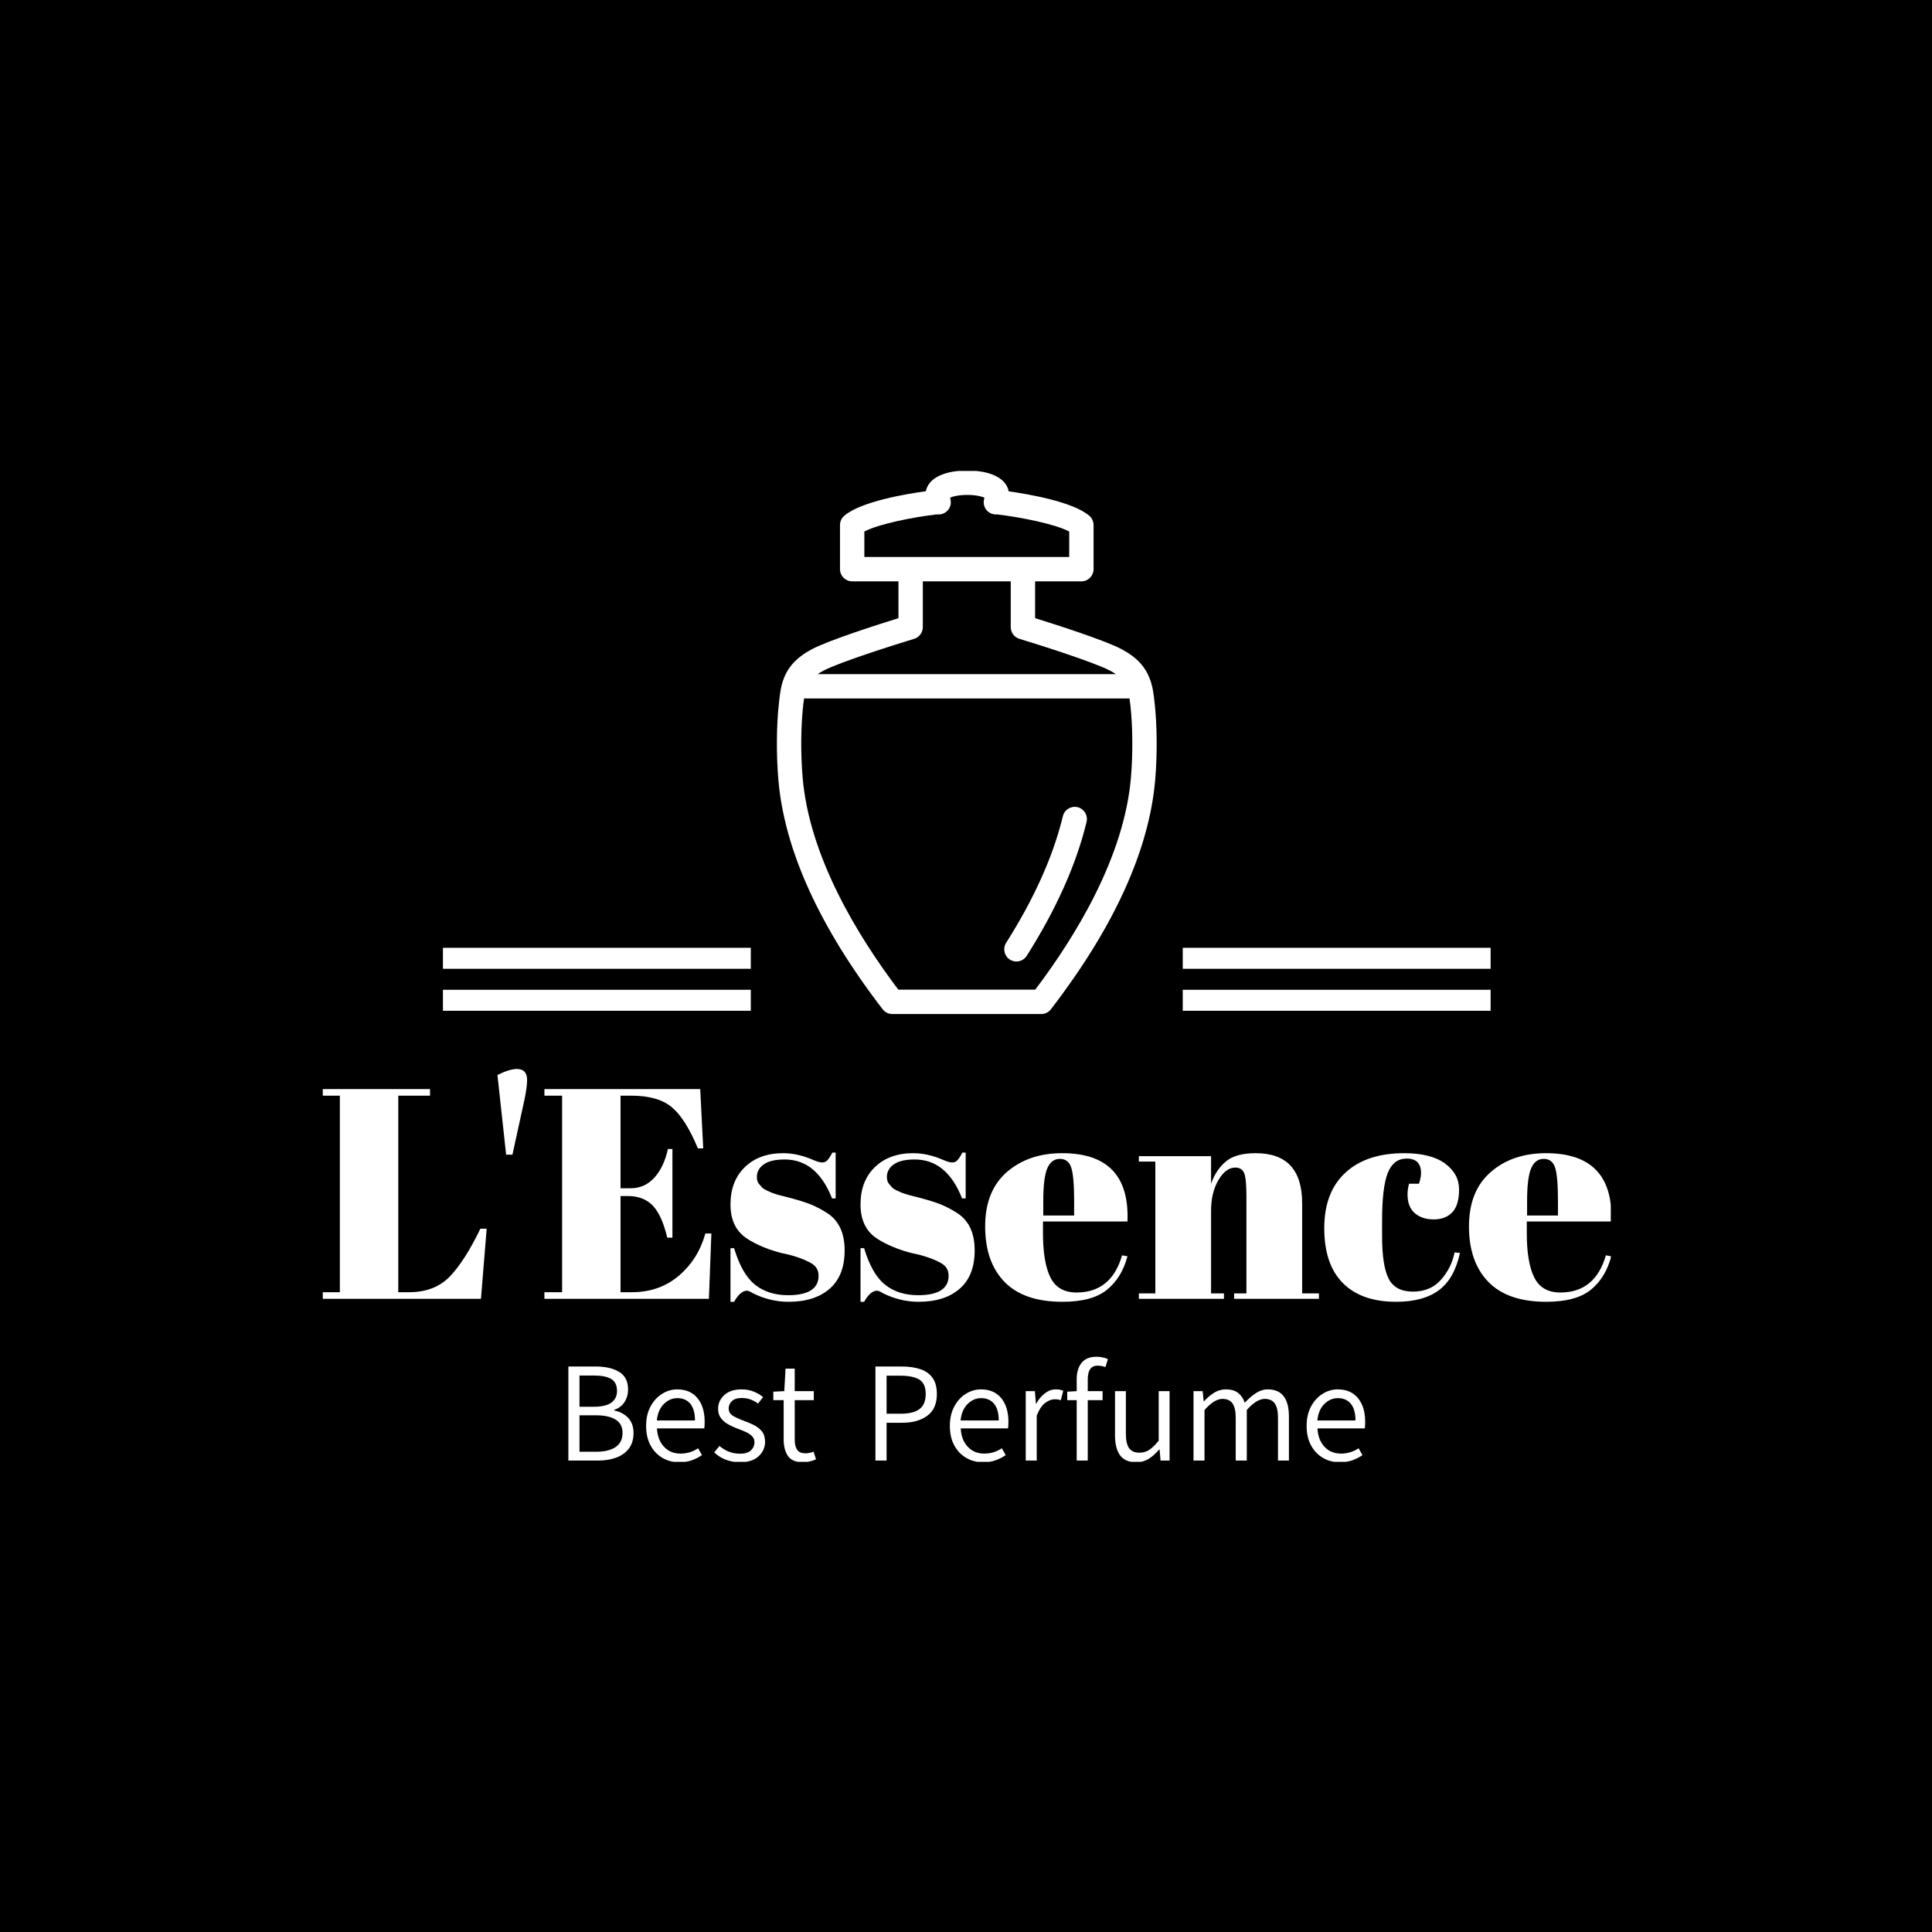
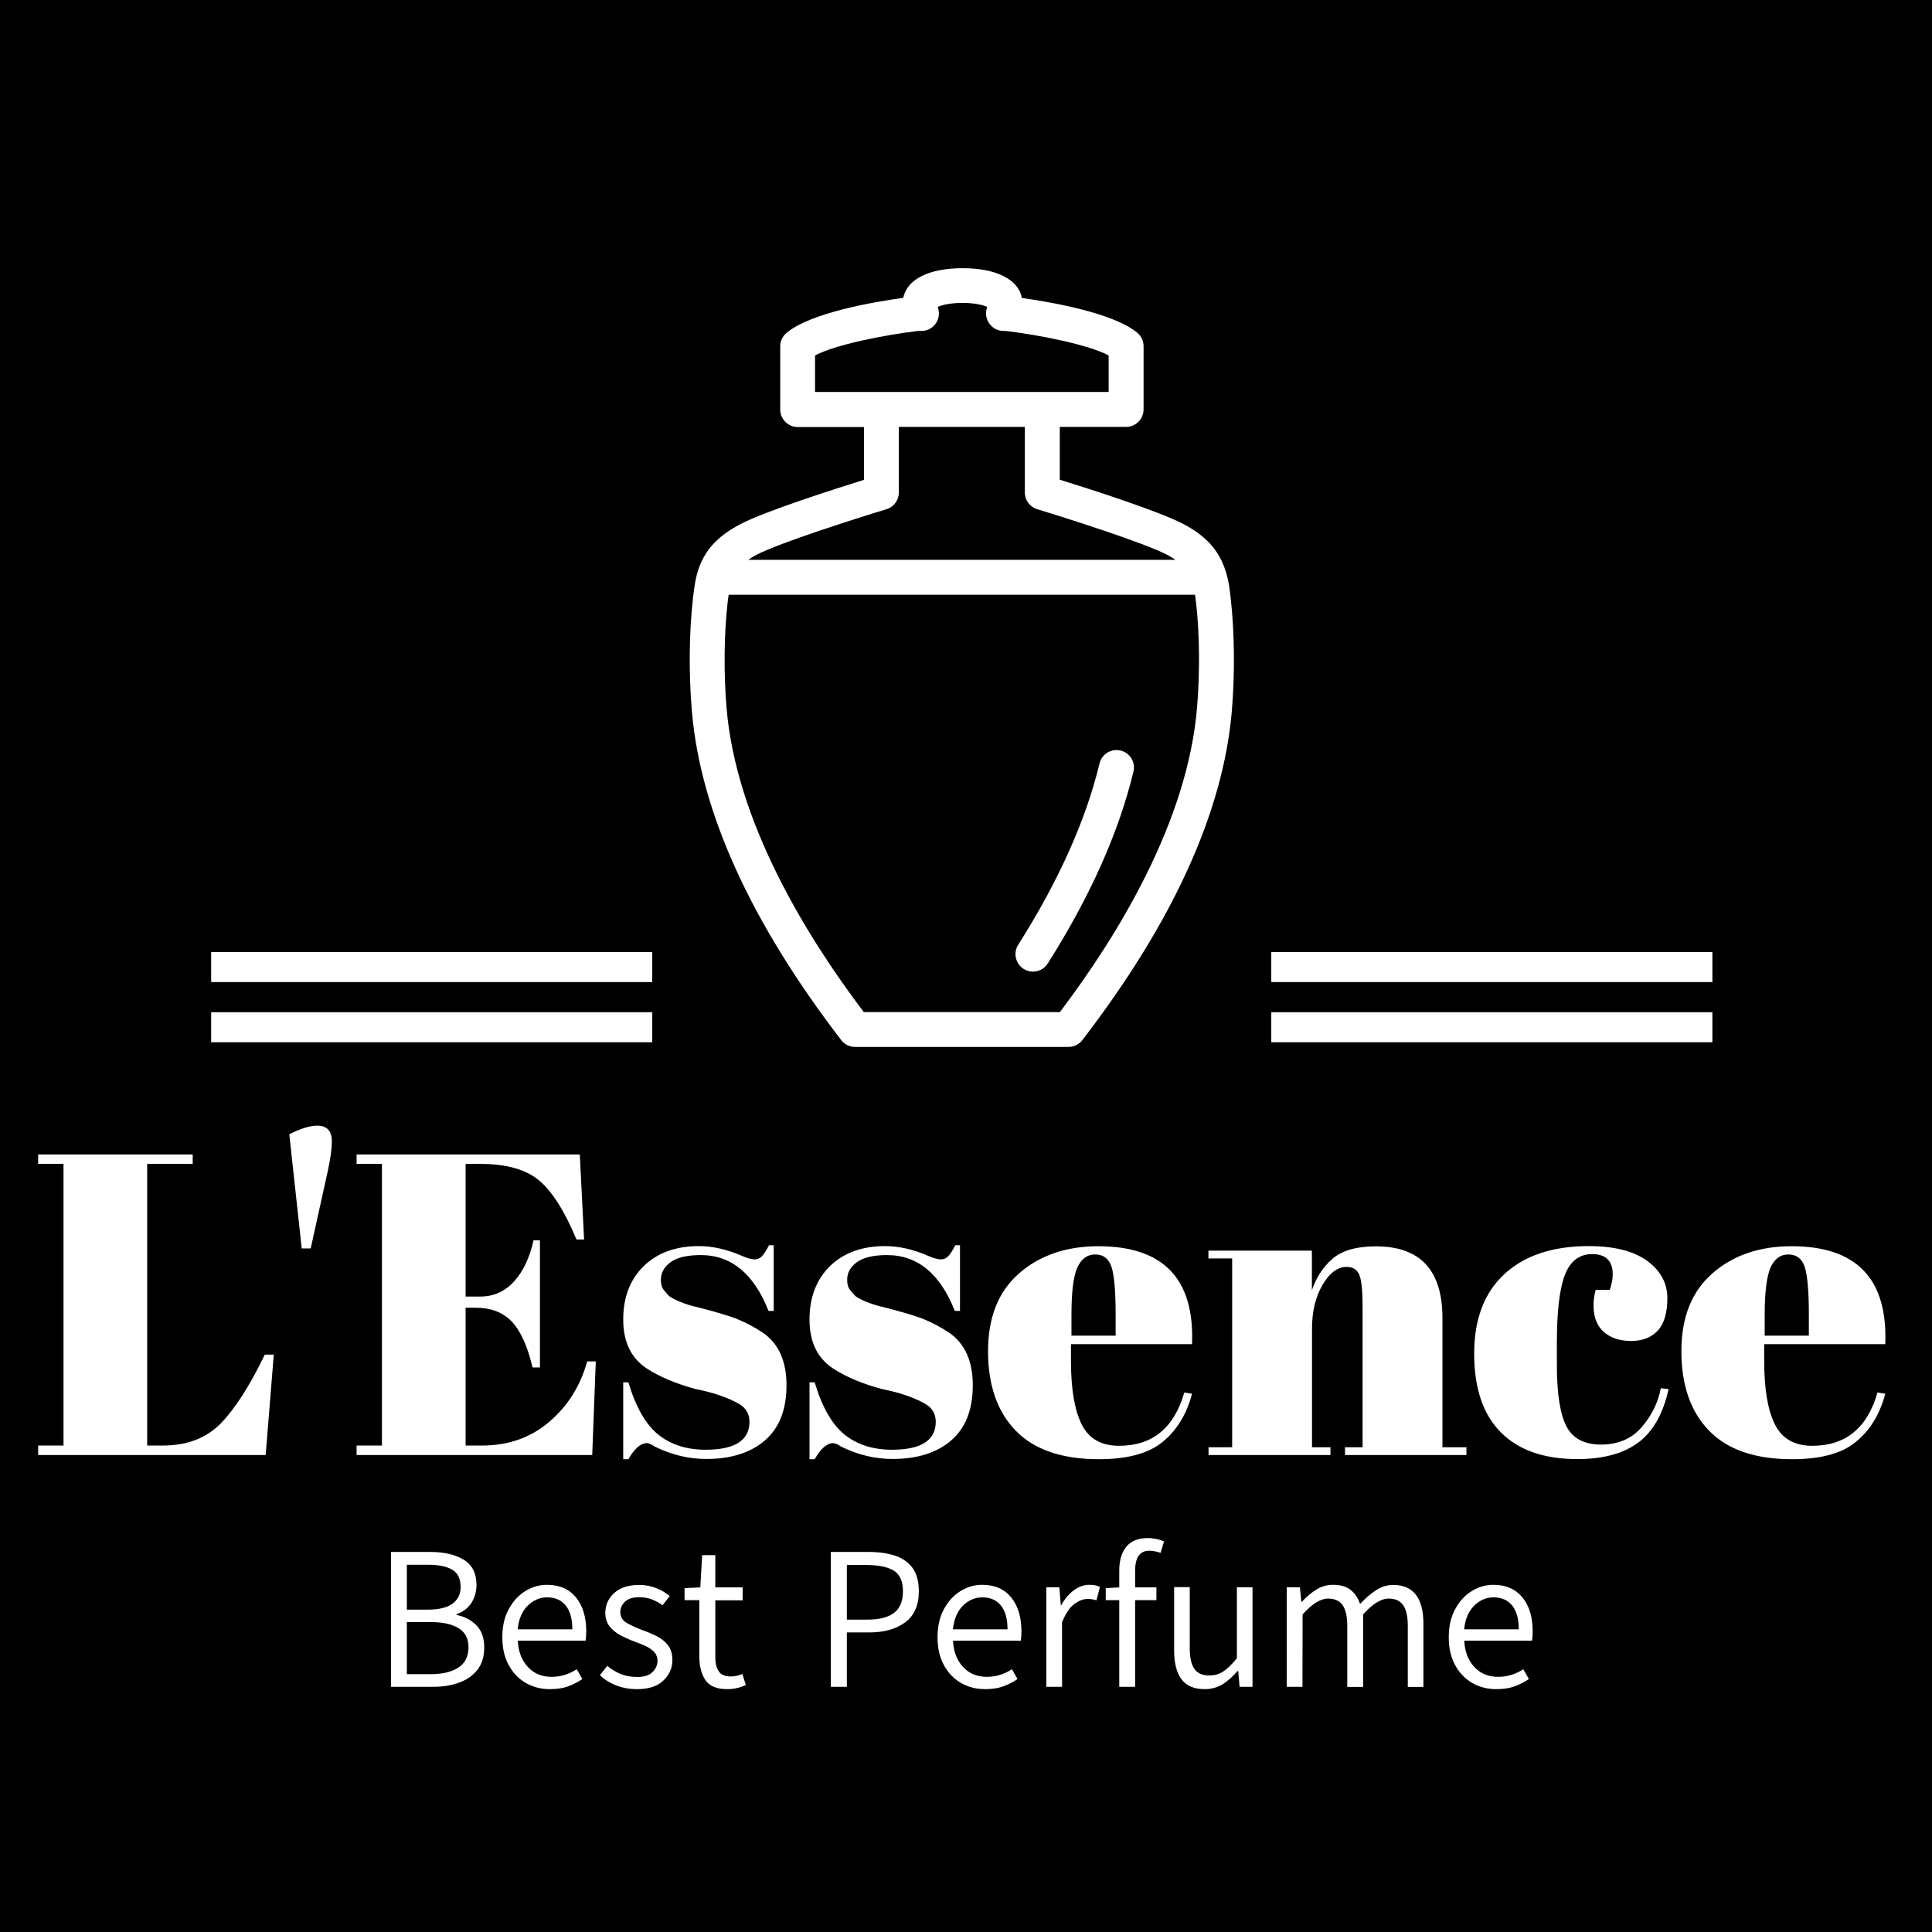
- <svg xmlns="http://www.w3.org/2000/svg" version="1.1" width="1500" height="1500" viewBox="0 0 1500 1500">
-   <rect width="1500" height="1500" fill="#000000" />
+ <svg xmlns="http://www.w3.org/2000/svg" version="1.1" id="icon-0" x="0px" y="0px" viewBox="0 0 1046.8 1046.8" style="enable-background:new 0 0 1046.8 1046.8;" xml:space="preserve">
+   <style type="text/css">
+ 	.st0{fill:#FFFFFF;}
+ 	.st1{display:none;fill:none;}
+ </style>
+   <rect x="0" width="1046.8" height="1046.8" />
  <g transform="matrix(0.6666667,0,0,0.6666667,250.6066,365.6448)">
-     <svg viewBox="0 0 321 247" data-background-color="#575c5f" preserveAspectRatio="xMidYMid meet" height="1154" width="1500">
-       <g id="tight-bounds" transform="matrix(1,0,0,1,-0.194715,-0.1)">
-         <svg viewBox="0 0 321.389 247.2" height="247.2" width="321.389">
+     <g id="tight-bounds" transform="matrix(1,0,0,1,-0.194715,-0.1)">
+       <g>
+         <g transform="matrix(1,0,0,1,0,183.5806)">
+           <g id="textblocktransform">
+             <g>
+               <g transform="matrix(1,0,0,1,0,0)">
+                 <path id="text-0" class="st0" d="M-344.7,214v-7.7h125.6v7.7h-37v228.9h12.6c19.8,0,35.5-6,47.3-18.1         c11.7-12.1,23.6-30.7,35.7-55.8l0,0h7.3l-6.6,81.6h-184.9v-7.7h20.6V214H-344.7z M-123.2,282.7h-7.3l-10.1-92.8         c9.3-4.7,16.9-7,22.7-7l0,0c7.9,0,11.9,4.3,11.9,12.9l0,0c0,5.4-1,13-3.1,23l0,0L-123.2,282.7z M-85.9,214v-7.7H95.5         l3.5,69.1h-6.2C83,251.9,72.7,235.8,62,227.1S35.6,214,14.9,214l0,0H2.7v107.8h11.9c10.9,0,20.1-4.1,27.6-12.4         c7.4-8.2,12.6-19.3,15.7-33.3l0,0h5.2v103.3h-6c-4.1-17.4-9.8-29.9-16.9-37.3s-16.8-11.2-29.1-11.2l0,0H2.7v112H16         c21.4,0,39.6-6.4,54.6-19.2s25.4-29.2,30.9-49.2l0,0h7l-2.9,76.1H-85.9v-7.7h20.6V214H-85.9z M135,454h-4.2v-62.5h4.2         c6,20.2,14.2,34.4,24.4,42.6c10.2,8.1,23,12.2,38.4,12.2l0,0c23.7,0,35.6-7.6,35.6-22.7l0,0c0-6.5-2.9-11.4-8.7-14.7l0,0         c-9.1-5.1-20.7-9.1-34.9-11.9l0,0c-15.8-4.2-29.1-9.8-39.8-16.7l0,0c-12.8-8.4-19.2-21.6-19.2-39.8s5.6-32.6,16.7-43.5         c11.2-10.8,26.1-16.2,44.7-16.2l0,0c11.4,0,23.1,2.7,35.2,8l0,0c4.4,1.9,7.8,2.8,10.1,2.8s4.3-0.8,5.9-2.4         c1.6-1.6,3.6-4.7,5.9-9.1l0,0h3.8v53.4h-4.2c-11.9-30.2-30.2-45.4-55.1-45.4l0,0c-10.9,0-19.1,1.9-24.4,5.7         c-5.4,3.9-8,8.7-8,14.5l0,0c0,3.5,0.8,6.2,2.4,8.2c1.6,2,2.9,3.5,3.8,4.4c0.9,0.9,2.4,1.9,4.5,2.9c2.1,1.1,3.8,1.9,5.2,2.4         c1.4,0.6,3.6,1.4,6.5,2.3c2.9,0.9,5,1.5,6.4,1.7l0,0c15.8,4,27.2,7.4,34.2,10.3c7,2.9,13.6,6.5,19.9,10.7l0,0         c12.8,8.8,19.2,23.1,19.2,42.7c0,19.7-5.8,34.6-17.4,44.7c-11.6,10.1-27.6,15.2-47.8,15.2l0,0c-14.4,0-28.4-3.4-41.9-10.1         l0,0c-2.8-1.9-5-2.8-6.6-2.8l0,0C144.9,441.1,139.9,445.4,135,454L135,454z M286.4,454h-4.2v-62.5h4.2         c6,20.2,14.2,34.4,24.4,42.6c10.2,8.1,23,12.2,38.4,12.2l0,0c23.7,0,35.6-7.6,35.6-22.7l0,0c0-6.5-2.9-11.4-8.7-14.7l0,0         c-9.1-5.1-20.7-9.1-34.9-11.9l0,0c-15.8-4.2-29.1-9.8-39.8-16.7l0,0c-12.8-8.4-19.2-21.6-19.2-39.8         c0-18.1,5.6-32.6,16.7-43.5c11.2-10.8,26.1-16.2,44.7-16.2l0,0c11.4,0,23.1,2.7,35.2,8l0,0c4.4,1.9,7.8,2.8,10.1,2.8         s4.3-0.8,5.9-2.4c1.6-1.6,3.6-4.7,5.9-9.1l0,0h3.8v53.4h-4.2c-11.9-30.2-30.2-45.4-55.1-45.4l0,0c-10.9,0-19.1,1.9-24.4,5.7         c-5.4,3.9-8,8.7-8,14.5l0,0c0,3.5,0.8,6.2,2.4,8.2s2.9,3.5,3.8,4.4s2.4,1.9,4.5,2.9c2.1,1.1,3.8,1.9,5.2,2.4         c1.4,0.6,3.6,1.4,6.5,2.3c2.9,0.9,5,1.5,6.4,1.7l0,0c15.8,4,27.2,7.4,34.2,10.3c7,2.9,13.6,6.5,19.9,10.7l0,0         c12.8,8.8,19.2,23.1,19.2,42.7c0,19.7-5.8,34.6-17.4,44.7c-11.6,10.1-27.6,15.2-47.8,15.2l0,0c-14.4,0-28.4-3.4-41.9-10.1         l0,0c-2.8-1.9-5-2.8-6.6-2.8l0,0C296.3,441.1,291.3,445.4,286.4,454L286.4,454z M517.4,454c-30,0-52.5-7.7-67.6-23.2         c-15-15.4-22.5-37-22.5-64.6c0-27.5,8.4-48.6,25.3-63.3c16.9-14.7,38.4-22,64.4-22l0,0c52.8,0,78.2,26.5,76.1,79.6l0,0h-98.4         v13.6c0,22.8,2.9,40,8.7,51.6c5.8,11.6,15.9,17.4,30.4,17.4l0,0c27,0,44.7-14.4,53-43.3l0,0l6.3,1         c-4.4,16.7-12.4,29.8-23.9,39.1C557.7,449.4,540.4,454,517.4,454L517.4,454z M495.1,336.5v17.1H531v-17.1         c0-18.8-1.1-31.7-3.3-38.6c-2.2-6.8-6.6-10.3-13.3-10.3c-6.6,0-11.5,3.7-14.7,11C496.6,305.9,495.1,318.5,495.1,336.5         L495.1,336.5z M606.4,290.8v-6.3h84.1v32.1c3.7-10.7,9.4-19.3,17.1-25.8c7.7-6.5,19.3-9.8,34.9-9.8l0,0         c36.1,0,54.1,19.4,54.1,58.3l0,0v105h19.5v6.3h-98.7v-6.3h14.3V330.9c0-14-0.9-23-2.8-27.1c-1.9-4-5.2-6.1-10.1-6.1l0,0         c-7.4,0-14,4.9-19.7,14.7s-8.5,21.6-8.5,35.6l0,0v96.3h15v6.3h-99.1v-6.3h19.2V290.8H606.4z M918.2,287.3L918.2,287.3         c-10.2,0-17.6,5.6-22,16.7c-4.4,11.2-6.6,29.7-6.6,55.5l0,0v18.1c0,23,2.6,39.5,7.7,49.5c5.1,10,14.5,15,28.3,15         c13.7,0,24.7-4.7,32.8-14s13.4-19.9,15.7-31.8l0,0l6.3,0.7c-4.4,20-12.6,34.4-24.4,43.3l0,0c-12.1,9.1-28.7,13.6-49.9,13.6         l0,0c-27,0-47.7-7.3-62.1-21.8c-14.4-14.5-21.6-35.8-21.6-63.9c0-28,8.2-49.6,24.6-64.7c16.4-15.1,39.2-22.7,68.5-22.7l0,0         c20.7,0,36.5,4,47.5,12c10.9,8,16.4,18.1,16.4,30.2c0,12.1-2.6,20.9-7.8,26.5c-5.3,5.6-12.5,8.4-21.6,8.4         c-9.2,0-16.6-2.4-22.2-7.3c-5.6-4.9-8.4-12.1-8.4-21.6l0,0c0-4.2,0.6-8.4,1.7-12.6l0,0h11.5c1.6-4.7,2.4-8.8,2.4-12.6l0,0         C935,292.8,929.4,287.3,918.2,287.3z M1080.8,454c-30,0-52.5-7.7-67.5-23.2c-15-15.4-22.5-37-22.5-64.6         c0-27.5,8.4-48.6,25.3-63.3c16.8-14.7,38.3-22,64.3-22l0,0c52.8,0,78.2,26.5,76.1,79.6l0,0h-98.4v13.6         c0,22.8,2.9,40,8.7,51.6c5.8,11.6,15.9,17.4,30.4,17.4l0,0c27,0,44.7-14.4,53-43.3l0,0l6.3,1c-4.4,16.7-12.4,29.8-23.9,39.1         C1121.2,449.4,1103.9,454,1080.8,454L1080.8,454z M1058.5,336.5v17.1h35.9v-17.1c0-18.8-1.1-31.7-3.3-38.6         c-2.2-6.8-6.7-10.3-13.3-10.3c-6.7,0-11.5,3.7-14.7,11C1060.1,305.9,1058.5,318.5,1058.5,336.5L1058.5,336.5z" />
+               </g>
+             </g>
+             <g transform="matrix(1,0,0,1,75.54432,88.27316)">
+               <g transform="matrix(1,0,0,1,0,0)">
+                 <path id="text-1" class="st0" d="M-99,550.7h-34.5V441.1h32c11.2,0,20.2,2.1,27.1,6.3c6.9,4.2,10.4,11,10.4,20.5l0,0         c0,5.4-1.4,10.3-4.2,14.7c-2.8,4.3-6.8,7.3-12,9l0,0v0.7c6.6,1.3,12,4.2,16.2,8.5s6.3,10.3,6.3,17.8l0,0         c0,7.1-1.7,13.1-5.2,17.8c-3.5,4.7-8.3,8.3-14.5,10.6C-83.7,549.5-90.9,550.7-99,550.7L-99,550.7z M-120.6,451.7V488h16.5         c9.6,0,16.5-1.7,20.8-5c4.3-3.3,6.4-7.7,6.4-13.4l0,0c0-6.6-2.2-11.3-6.7-14c-4.4-2.7-11-4.1-19.8-4.1l0,0h-17.2V451.7z          M-120.6,498v42.4h19.5c9.6,0,17.1-1.8,22.5-5.4c5.4-3.6,8.1-9.1,8.1-16.6l0,0c0-6.9-2.7-12-8-15.3c-5.3-3.3-12.8-5-22.6-5         l0,0h-19.5V498z M-4.5,552.6L-4.5,552.6c-7.1,0-13.6-1.7-19.4-5c-5.8-3.4-10.5-8.2-13.9-14.5c-3.5-6.3-5.2-13.9-5.2-22.7l0,0         c0-8.8,1.7-16.4,5.2-22.8c3.5-6.4,8-11.3,13.5-14.7c5.5-3.4,11.4-5.1,17.5-5.1l0,0c10.2,0,18,3.4,23.6,10.2         c5.6,6.8,8.4,16,8.4,27.7l0,0c0,3-0.2,5.5-0.5,7.5l0,0h-55.1c0.4,8.8,3.1,15.9,8.1,21.3c4.9,5.4,11.4,8.1,19.3,8.1l0,0         c4.1,0,7.8-0.6,11.1-1.7c3.4-1.1,6.5-2.6,9.4-4.5l0,0l4.5,8c-3.5,2.4-7.4,4.4-11.7,6C6.1,551.9,1.1,552.6-4.5,552.6z          M-30.5,504L-30.5,504h44.4c0-8.5-1.8-14.9-5.4-19.4c-3.6-4.4-8.6-6.6-15.2-6.6l0,0c-5.8,0-11.1,2.3-15.7,6.8         C-27,489.3-29.7,495.7-30.5,504z M66.4,552.6L66.4,552.6c-6,0-11.6-1-16.8-3s-9.6-4.8-13.3-8.4l0,0l6-7.5         c3.4,2.8,7.1,5.1,10.9,6.6c3.9,1.6,8.4,2.4,13.6,2.4l0,0c5.4,0,9.5-1.3,12.2-3.9c2.7-2.6,4.1-5.7,4.1-9.3l0,0         c0-2.8-0.9-5.2-2.7-7.1c-1.8-1.9-4.1-3.5-6.9-4.8c-2.8-1.3-5.8-2.5-8.9-3.6l0,0c-4-1.5-7.8-3.2-11.5-5.1         c-3.6-1.9-6.6-4.4-8.9-7.3c-2.3-2.9-3.5-6.6-3.5-11l0,0c0-6.3,2.4-11.7,7.2-16.1s11.6-6.6,20.3-6.6l0,0c5,0,9.6,0.9,13.9,2.6         c4.2,1.7,7.9,3.9,11,6.4l0,0l-5.9,7.5c-2.8-2-5.8-3.6-8.8-4.8c-3-1.1-6.4-1.7-10.1-1.7l0,0c-5.3,0-9.2,1.2-11.7,3.7         c-2.5,2.4-3.7,5.2-3.7,8.3l0,0c0,3.8,1.6,6.7,4.9,8.7c3.3,1.9,7.3,3.8,12.2,5.7l0,0c4.3,1.5,8.3,3.2,12.2,5.1         c3.8,1.9,7,4.4,9.4,7.5c2.4,3,3.6,7.1,3.6,12.1l0,0c0,6.5-2.5,12.1-7.5,16.8C83,550.3,75.8,552.6,66.4,552.6z M139.8,552.6         L139.8,552.6c-8.5,0-14.4-2.4-17.7-7.3c-3.3-4.9-5-11.3-5-19.3l0,0v-45.7h-12v-9.8l12.8-0.6l1.5-26.2h10.7v26.2h22.2v10.5         h-22.2v46c0,5,0.9,8.9,2.8,11.7c1.8,2.8,5.1,4.2,9.9,4.2l0,0c1.4,0,2.9-0.2,4.5-0.5s3.2-0.8,4.8-1.5l0,0l2.8,9         c-2.2,0.9-4.5,1.8-7.1,2.4S142.5,552.6,139.8,552.6z M237,550.7h-13V441.1h30.7c8.2,0,15.3,1,21.4,3s10.9,5.4,14.3,10         c3.4,4.7,5.1,11,5.1,18.9l0,0c0,11.4-3.7,19.9-11.1,25.3c-7.4,5.5-17.1,8.2-29.1,8.2l0,0H237V550.7z M237,451.8v44.3h16.5         c9.8,0,17.1-1.8,21.9-5.5s7.2-9.5,7.2-17.5l0,0c0-8.1-2.5-13.7-7.4-16.8c-5-3-12.4-4.6-22.3-4.6l0,0H237V451.8z M349.2,552.6         L349.2,552.6c-7.1,0-13.6-1.7-19.4-5c-5.8-3.4-10.5-8.2-13.9-14.5c-3.5-6.3-5.2-13.9-5.2-22.7l0,0c0-8.8,1.7-16.4,5.2-22.8         c3.5-6.4,7.9-11.3,13.5-14.7c5.5-3.4,11.4-5.1,17.5-5.1l0,0c10.2,0,18.1,3.4,23.6,10.2c5.6,6.8,8.4,16,8.4,27.7l0,0         c0,3-0.2,5.5-0.5,7.5l0,0h-55.1c0.4,8.8,3.1,15.9,8.1,21.3c4.9,5.4,11.4,8.1,19.3,8.1l0,0c4.1,0,7.8-0.6,11.1-1.7         c3.4-1.1,6.5-2.6,9.4-4.5l0,0l4.5,8c-3.5,2.4-7.4,4.4-11.7,6C359.8,551.9,354.8,552.6,349.2,552.6z M323.2,504L323.2,504         h44.4c0-8.5-1.8-14.9-5.4-19.4c-3.6-4.4-8.6-6.6-15.2-6.6l0,0c-5.8,0-11.1,2.3-15.7,6.8C326.8,489.3,324.1,495.7,323.2,504z          M411.9,550.7h-12.8v-80.9h10.6l1.2,14.6h0.3c2.8-5,6.2-9.1,10.2-12.1s8.2-4.5,12.8-4.5l0,0c3.5,0,6.3,0.6,8.5,1.7l0,0         l-2.8,10.9c-1.2-0.4-2.3-0.6-3.3-0.8c-1-0.2-2.4-0.3-4-0.3l0,0c-3.4,0-7,1.4-10.8,4.2c-3.8,2.8-7.1,7.8-9.9,14.8l0,0         L411.9,550.7L411.9,550.7z M471.3,550.7h-12.9v-94.5c0-8.2,1.9-14.6,5.7-19.3c3.8-4.7,9.7-7.1,17.5-7.1l0,0         c2.3,0,4.7,0.3,7.1,0.8s4.4,1.2,6.1,1.9l0,0l-2.8,9.3c-3.4-1.1-6.5-1.7-9.2-1.7l0,0c-7.6,0-11.5,5.4-11.5,16.2l0,0         L471.3,550.7L471.3,550.7z M488.6,480.3h-41.2v-9.8l11.5-0.6h29.7V480.3z M527.7,552.6L527.7,552.6c-8.5,0-14.7-2.7-18.7-8         c-4-5.3-6-13.1-6-23.5l0,0v-51.4h12.7v49.8c0,7.6,1.3,13.2,3.8,16.7s6.5,5.3,12.1,5.3l0,0c4.2,0,8-1.1,11.4-3.3         c3.3-2.2,7-5.7,11-10.7l0,0v-57.7h12.7v80.9h-10.5l-1.1-12.8h-0.6c-3.8,4.4-7.8,8-12,10.7         C538.1,551.3,533.3,552.6,527.7,552.6z M607.3,550.7h-12.8v-80.9h10.7l1.2,11.9h0.3c3.6-3.9,7.5-7.3,11.7-9.9         c4.2-2.7,8.8-4,13.6-4l0,0c6.2,0,11,1.4,14.5,4.2c3.5,2.8,6,6.6,7.6,11.4l0,0c4.3-4.6,8.6-8.3,13-11.2         c4.4-2.9,9.1-4.3,13.9-4.3l0,0c8.3,0,14.4,2.7,18.5,8s6.1,13.2,6.1,23.5l0,0v51.4h-12.7v-49.7c0-7.7-1.3-13.3-3.8-16.8         c-2.5-3.5-6.4-5.3-11.7-5.3l0,0c-6.2,0-13.2,4.3-20.8,12.9l0,0v58.9h-12.9v-49.7c0-7.7-1.3-13.3-3.8-16.8         c-2.5-3.5-6.4-5.3-11.7-5.3l0,0c-6.2,0-13.2,4.3-20.8,12.9l0,0L607.3,550.7L607.3,550.7z M764.7,552.6L764.7,552.6         c-7.1,0-13.6-1.7-19.4-5c-5.8-3.4-10.5-8.2-13.9-14.5c-3.5-6.3-5.2-13.9-5.2-22.7l0,0c0-8.8,1.7-16.4,5.2-22.8         c3.5-6.4,7.9-11.3,13.5-14.7c5.5-3.4,11.4-5.1,17.5-5.1l0,0c10.2,0,18,3.4,23.6,10.2c5.6,6.8,8.4,16,8.4,27.7l0,0         c0,3-0.2,5.5-0.5,7.5l0,0h-55.1c0.4,8.8,3.1,15.9,8.1,21.3c4.9,5.4,11.4,8.1,19.3,8.1l0,0c4.1,0,7.8-0.6,11.2-1.7         c3.4-1.1,6.5-2.6,9.4-4.5l0,0l4.5,8c-3.5,2.4-7.4,4.4-11.7,6C775.3,551.9,770.3,552.6,764.7,552.6z M738.7,504L738.7,504         h44.4c0-8.5-1.8-14.9-5.4-19.4c-3.6-4.4-8.6-6.6-15.2-6.6l0,0c-5.8,0-11.1,2.3-15.7,6.8C742.3,489.3,739.5,495.7,738.7,504z" />
+               </g>
+             </g>
+           </g>
+         </g>
+         <g transform="matrix(1,0,0,1,131.5074,0)">
          <g>
-             <svg viewBox="0 0 395.52 304.218" height="247.2" width="321.389">
-               <g transform="matrix(1,0,0,1,0,183.5806)">
-                 <svg viewBox="0 0 395.52 120.638" height="120.638" width="395.52">
-                   <g id="textblocktransform">
-                     <svg viewBox="0 0 395.52 120.638" height="120.638" width="395.52" id="textblock">
-                       <g>
-                         <svg viewBox="0 0 395.52 71.414" height="71.414" width="395.52">
-                           <g transform="matrix(1,0,0,1,0,0)">
-                             <svg width="395.52" viewBox="1.05 -38.35 215.147 38.85" height="71.414" data-palette-color="#dedad7">
-                               <path d="M1.05-33.9L1.05-35 19.05-35 19.05-33.9 13.75-33.9 13.75-1.1 15.55-1.1Q19.8-1.1 22.33-3.7 24.85-6.3 27.45-11.7L27.45-11.7 28.5-11.7 27.55 0 1.05 0 1.05-1.1 4-1.1 4-33.9 1.05-33.9ZM32.8-24.05L31.75-24.05 30.3-37.35Q32.3-38.35 33.55-38.35L33.55-38.35Q35.25-38.35 35.25-36.5L35.25-36.5Q35.25-35.35 34.8-33.2L34.8-33.2 32.8-24.05ZM38.14-33.9L38.14-35 64.14-35 64.64-25.1 63.75-25.1Q61.64-30.15 59.34-32.02 57.05-33.9 52.59-33.9L52.59-33.9 50.84-33.9 50.84-18.45 52.55-18.45Q54.89-18.45 56.5-20.23 58.09-22 58.75-25L58.75-25 59.5-25 59.5-10.2 58.64-10.2Q57.75-13.95 56.22-15.55 54.7-17.15 52.05-17.15L52.05-17.15 50.84-17.15 50.84-1.1 52.74-1.1Q57.34-1.1 60.57-3.85 63.8-6.6 65-10.9L65-10.9 66-10.9 65.59 0 38.14 0 38.14-1.1 41.09-1.1 41.09-33.9 38.14-33.9ZM69.79 0.5L69.19 0.5 69.19-8.45 69.79-8.45Q71.09-4.1 73.29-2.35 75.49-0.6 78.79-0.6L78.79-0.6Q83.89-0.6 83.89-3.85L83.89-3.85Q83.89-5.25 82.64-5.95L82.64-5.95Q80.69-7.05 77.64-7.65L77.64-7.65Q74.24-8.55 71.94-10.05L71.94-10.05Q69.19-11.85 69.19-15.75 69.19-19.65 71.59-21.98 73.99-24.3 77.99-24.3L77.99-24.3Q80.44-24.3 83.04-23.15L83.04-23.15Q83.99-22.75 84.49-22.75 84.99-22.75 85.34-23.1 85.69-23.45 86.19-24.4L86.19-24.4 86.74-24.4 86.74-16.75 86.14-16.75Q83.59-23.25 78.24-23.25L78.24-23.25Q75.89-23.25 74.74-22.43 73.59-21.6 73.59-20.35L73.59-20.35Q73.59-19.6 73.94-19.18 74.29-18.75 74.49-18.55 74.69-18.35 75.14-18.13 75.59-17.9 75.89-17.78 76.19-17.65 76.82-17.45 77.44-17.25 77.74-17.2L77.74-17.2Q81.14-16.35 82.64-15.73 84.14-15.1 85.49-14.2L85.49-14.2Q88.24-12.3 88.24-8.08 88.24-3.85 85.74-1.68 83.24 0.5 78.89 0.5L78.89 0.5Q75.79 0.5 72.89-0.95L72.89-0.95Q72.29-1.35 71.94-1.35L71.94-1.35Q70.84-1.35 69.79 0.5L69.79 0.5ZM91.49 0.5L90.89 0.5 90.89-8.45 91.49-8.45Q92.79-4.1 94.99-2.35 97.19-0.6 100.49-0.6L100.49-0.6Q105.59-0.6 105.59-3.85L105.59-3.85Q105.59-5.25 104.34-5.95L104.34-5.95Q102.39-7.05 99.34-7.65L99.34-7.65Q95.94-8.55 93.64-10.05L93.64-10.05Q90.89-11.85 90.89-15.75 90.89-19.65 93.29-21.98 95.69-24.3 99.69-24.3L99.69-24.3Q102.14-24.3 104.74-23.15L104.74-23.15Q105.69-22.75 106.19-22.75 106.69-22.75 107.04-23.1 107.39-23.45 107.89-24.4L107.89-24.4 108.44-24.4 108.44-16.75 107.84-16.75Q105.29-23.25 99.94-23.25L99.94-23.25Q97.59-23.25 96.44-22.43 95.29-21.6 95.29-20.35L95.29-20.35Q95.29-19.6 95.64-19.18 95.99-18.75 96.19-18.55 96.39-18.35 96.84-18.13 97.29-17.9 97.59-17.78 97.89-17.65 98.52-17.45 99.14-17.25 99.44-17.2L99.44-17.2Q102.84-16.35 104.34-15.73 105.84-15.1 107.19-14.2L107.19-14.2Q109.94-12.3 109.94-8.08 109.94-3.85 107.44-1.68 104.94 0.5 100.59 0.5L100.59 0.5Q97.49 0.5 94.59-0.95L94.59-0.95Q93.99-1.35 93.64-1.35L93.64-1.35Q92.54-1.35 91.49 0.5L91.49 0.5ZM124.59 0.5Q118.14 0.5 114.91-2.83 111.69-6.15 111.69-12.08 111.69-18 115.31-21.15 118.94-24.3 124.54-24.3L124.54-24.3Q135.89-24.3 135.44-12.9L135.44-12.9 121.34-12.9 121.34-10.95Q121.34-6.05 122.59-3.55 123.84-1.05 126.94-1.05L126.94-1.05Q132.74-1.05 134.54-7.25L134.54-7.25 135.44-7.1Q134.49-3.5 132.01-1.5 129.54 0.5 124.59 0.5L124.59 0.5ZM121.39-16.35L121.39-13.9 126.54-13.9 126.54-16.35Q126.54-20.4 126.06-21.88 125.59-23.35 124.16-23.35 122.74-23.35 122.06-21.78 121.39-20.2 121.39-16.35L121.39-16.35ZM137.34-22.9L137.34-23.8 149.39-23.8 149.39-19.2Q150.19-21.5 151.84-22.9 153.49-24.3 156.84-24.3L156.84-24.3Q164.59-24.3 164.59-15.95L164.59-15.95 164.59-0.9 167.39-0.9 167.39 0 153.24 0 153.24-0.9 155.29-0.9 155.29-17.15Q155.29-20.15 154.89-21.03 154.49-21.9 153.44-21.9L153.44-21.9Q151.84-21.9 150.61-19.8 149.39-17.7 149.39-14.7L149.39-14.7 149.39-0.9 151.54-0.9 151.54 0 137.34 0 137.34-0.9 140.09-0.9 140.09-22.9 137.34-22.9ZM182.03-23.4L182.03-23.4Q179.83-23.4 178.88-21 177.93-18.6 177.93-13.05L177.93-13.05 177.93-10.45Q177.93-5.5 179.03-3.35 180.13-1.2 183.08-1.2 186.03-1.2 187.78-3.2 189.53-5.2 190.03-7.75L190.03-7.75 190.93-7.65Q189.98-3.35 187.43-1.45L187.43-1.45Q184.83 0.5 180.28 0.5L180.28 0.5Q174.48 0.5 171.38-2.63 168.28-5.75 168.28-11.78 168.28-17.8 171.81-21.05 175.33-24.3 181.63-24.3L181.63-24.3Q186.08-24.3 188.43-22.58 190.78-20.85 190.78-18.25 190.78-15.65 189.66-14.45 188.53-13.25 186.56-13.25 184.58-13.25 183.38-14.3 182.18-15.35 182.18-17.4L182.18-17.4Q182.18-18.3 182.43-19.2L182.43-19.2 184.08-19.2Q184.43-20.2 184.43-21L184.43-21Q184.43-23.4 182.03-23.4ZM205.33 0.5Q198.88 0.5 195.66-2.83 192.43-6.15 192.43-12.08 192.43-18 196.06-21.15 199.68-24.3 205.28-24.3L205.28-24.3Q216.63-24.3 216.18-12.9L216.18-12.9 202.08-12.9 202.08-10.95Q202.08-6.05 203.33-3.55 204.58-1.05 207.68-1.05L207.68-1.05Q213.48-1.05 215.28-7.25L215.28-7.25 216.18-7.1Q215.23-3.5 212.76-1.5 210.28 0.5 205.33 0.5L205.33 0.5ZM202.13-16.35L202.13-13.9 207.28-13.9 207.28-16.35Q207.28-20.4 206.81-21.88 206.33-23.35 204.91-23.35 203.48-23.35 202.81-21.78 202.13-20.2 202.13-16.35L202.13-16.35Z" opacity="1" transform="matrix(1,0,0,1,0,0)" fill="#ffffff" class="wordmark-text-0" data-fill-palette-color="primary" id="text-0" />
-                             </svg>
-                           </g>
-                         </svg>
-                       </g>
-                       <g transform="matrix(1,0,0,1,75.54432,88.27316)">
-                         <svg viewBox="0 0 244.431 32.365" height="32.365" width="244.431">
-                           <g transform="matrix(1,0,0,1,0,0)">
-                             <svg width="244.431" viewBox="4.69 -37.35 286.69 37.96" height="32.365" data-palette-color="#dedad7">
-                               <path d="M15.36 0L4.69 0 4.69-33.84 14.58-33.84Q19.75-33.84 22.96-31.9 26.17-29.96 26.17-25.56L26.17-25.56Q26.17-23.05 24.87-21.03 23.56-19.02 21.17-18.24L21.17-18.24 21.17-18.02Q24.22-17.41 26.17-15.39 28.13-13.38 28.13-9.89L28.13-9.89Q28.13-6.59 26.51-4.39 24.9-2.2 22.02-1.1 19.14 0 15.36 0L15.36 0ZM8.69-30.59L8.69-19.36 13.79-19.36Q18.24-19.36 20.21-20.89 22.19-22.41 22.19-25.02L22.19-25.02Q22.19-28.08 20.13-29.33 18.07-30.59 14.01-30.59L14.01-30.59 8.69-30.59ZM8.69-16.28L8.69-3.17 14.72-3.17Q19.17-3.17 21.67-4.85 24.17-6.52 24.17-9.99L24.17-9.99Q24.17-13.18 21.7-14.73 19.24-16.28 14.72-16.28L14.72-16.28 8.69-16.28ZM44.55 0.61L44.55 0.61Q41.26 0.61 38.56-0.95 35.86-2.51 34.26-5.44 32.66-8.37 32.66-12.45L32.66-12.45Q32.66-16.53 34.26-19.48 35.86-22.44 38.43-24.02 40.99-25.61 43.85-25.61L43.85-25.61Q48.56-25.61 51.14-22.46 53.73-19.31 53.73-13.89L53.73-13.89Q53.73-12.52 53.59-11.57L53.59-11.57 36.57-11.57Q36.77-7.5 39.06-5 41.35-2.51 45.02-2.51L45.02-2.51Q46.9-2.51 48.46-3.02 50.02-3.52 51.36-4.42L51.36-4.42 52.76-1.95Q51.12-0.83 49.14-0.11 47.17 0.61 44.55 0.61ZM36.52-14.43L36.52-14.43 50.24-14.43Q50.24-18.36 48.58-20.41 46.92-22.46 43.89-22.46L43.89-22.46Q41.18-22.46 39.05-20.36 36.91-18.26 36.52-14.43ZM66.45 0.61L66.45 0.61Q63.67 0.61 61.27-0.33 58.88-1.27 57.17-2.93L57.17-2.93 59.03-5.25Q60.62-3.93 62.41-3.2 64.2-2.47 66.6-2.47L66.6-2.47Q69.11-2.47 70.38-3.67 71.65-4.88 71.65-6.54L71.65-6.54Q71.65-7.86 70.82-8.73 69.99-9.59 68.68-10.21 67.38-10.82 65.94-11.33L65.94-11.33Q64.08-12.01 62.4-12.92 60.71-13.82 59.64-15.19 58.56-16.55 58.56-18.6L58.56-18.6Q58.56-21.53 60.79-23.57 63.01-25.61 67.06-25.61L67.06-25.61Q69.38-25.61 71.35-24.82 73.31-24.02 74.75-22.83L74.75-22.83 72.94-20.51Q71.63-21.46 70.22-21.98 68.82-22.51 67.11-22.51L67.11-22.51Q64.64-22.51 63.51-21.37 62.37-20.24 62.37-18.8L62.37-18.8Q62.37-17.02 63.89-16.11 65.4-15.21 67.67-14.36L67.67-14.36Q69.65-13.67 71.43-12.78 73.21-11.89 74.34-10.47 75.46-9.06 75.46-6.74L75.46-6.74Q75.46-3.71 73.14-1.55 70.82 0.61 66.45 0.61ZM89.15 0.61L89.15 0.61Q85.22 0.61 83.68-1.66 82.15-3.93 82.15-7.62L82.15-7.62 82.15-21.73 78.43-21.73 78.43-24.78 82.37-24.98 82.83-33.08 86.13-33.08 86.13-24.98 92.99-24.98 92.99-21.73 86.13-21.73 86.13-7.52Q86.13-5.2 86.98-3.91 87.83-2.61 90.03-2.61L90.03-2.61Q90.69-2.61 91.42-2.75 92.16-2.88 92.91-3.22L92.91-3.22 93.79-0.44Q92.79 0 91.59 0.31 90.4 0.61 89.15 0.61ZM119.18 0L115.17 0 115.17-33.84 124.65-33.84Q128.43-33.84 131.27-32.9 134.12-31.96 135.69-29.8 137.27-27.64 137.27-23.95L137.27-23.95Q137.27-18.65 133.84-16.13 130.41-13.6 124.84-13.6L124.84-13.6 119.18-13.6 119.18 0ZM119.18-30.54L119.18-16.85 124.28-16.85Q128.84-16.85 131.05-18.54 133.26-20.24 133.26-23.95L133.26-23.95Q133.26-27.71 130.97-29.13 128.67-30.54 124.08-30.54L124.08-30.54 119.18-30.54ZM153.84 0.61L153.84 0.61Q150.55 0.61 147.85-0.95 145.15-2.51 143.55-5.44 141.95-8.37 141.95-12.45L141.95-12.45Q141.95-16.53 143.55-19.48 145.15-22.44 147.71-24.02 150.28-25.61 153.13-25.61L153.13-25.61Q157.85-25.61 160.43-22.46 163.02-19.31 163.02-13.89L163.02-13.89Q163.02-12.52 162.88-11.57L162.88-11.57 145.86-11.57Q146.05-7.5 148.35-5 150.64-2.51 154.31-2.51L154.31-2.51Q156.19-2.51 157.75-3.02 159.31-3.52 160.65-4.42L160.65-4.42 162.05-1.95Q160.41-0.83 158.43-0.11 156.45 0.61 153.84 0.61ZM145.81-14.43L145.81-14.43 159.53-14.43Q159.53-18.36 157.87-20.41 156.21-22.46 153.18-22.46L153.18-22.46Q150.47-22.46 148.34-20.36 146.2-18.26 145.81-14.43ZM173.2 0L169.25 0 169.25-24.98 172.54-24.98 172.91-20.46 173-20.46Q174.32-22.8 176.15-24.21 177.99-25.61 180.11-25.61L180.11-25.61Q181.72-25.61 182.75-25.1L182.75-25.1 181.87-21.73Q181.33-21.9 180.85-21.97 180.38-22.05 179.6-22.05L179.6-22.05Q178.01-22.05 176.25-20.74 174.49-19.43 173.2-16.16L173.2-16.16 173.2 0ZM191.56 0L187.58 0 187.58-29.2Q187.58-32.98 189.35-35.17 191.12-37.35 194.76-37.35L194.76-37.35Q195.83-37.35 196.94-37.11 198.05-36.87 198.81-36.52L198.81-36.52 197.93-33.64Q196.34-34.16 195.1-34.16L195.1-34.16Q191.56-34.16 191.56-29.15L191.56-29.15 191.56 0ZM196.9-21.73L184.18-21.73 184.18-24.78 187.72-24.98 196.9-24.98 196.9-21.73ZM208.99 0.61L208.99 0.61Q205.06 0.61 203.21-1.86 201.37-4.32 201.37-9.11L201.37-9.11 201.37-24.98 205.28-24.98 205.28-9.62Q205.28-6.08 206.44-4.46 207.59-2.83 210.18-2.83L210.18-2.83Q212.14-2.83 213.69-3.85 215.24-4.86 217.09-7.15L217.09-7.15 217.09-24.98 221-24.98 221 0 217.75 0 217.41-3.96 217.24-3.96Q215.5-1.9 213.53-0.65 211.55 0.61 208.99 0.61ZM233.57 0L229.61 0 229.61-24.98 232.91-24.98 233.28-21.31 233.37-21.31Q235.03-23.14 237-24.38 238.96-25.61 241.21-25.61L241.21-25.61Q244.07-25.61 245.69-24.32 247.31-23.02 248.05-20.8L248.05-20.8Q250.02-22.92 252.07-24.27 254.13-25.61 256.35-25.61L256.35-25.61Q260.18-25.61 262.06-23.13 263.94-20.65 263.94-15.87L263.94-15.87 263.94 0 260.01 0 260.01-15.36Q260.01-18.92 258.84-20.56 257.67-22.19 255.22-22.19L255.22-22.19Q252.34-22.19 248.78-18.19L248.78-18.19 248.78 0 244.8 0 244.8-15.36Q244.8-18.92 243.64-20.56 242.48-22.19 240.01-22.19L240.01-22.19Q237.13-22.19 233.57-18.19L233.57-18.19 233.57 0ZM282.2 0.61L282.2 0.61Q278.9 0.61 276.21-0.95 273.51-2.51 271.91-5.44 270.31-8.37 270.31-12.45L270.31-12.45Q270.31-16.53 271.91-19.48 273.51-22.44 276.07-24.02 278.63-25.61 281.49-25.61L281.49-25.61Q286.2-25.61 288.79-22.46 291.38-19.31 291.38-13.89L291.38-13.89Q291.38-12.52 291.23-11.57L291.23-11.57 274.22-11.57Q274.41-7.5 276.71-5 279-2.51 282.66-2.51L282.66-2.51Q284.54-2.51 286.11-3.02 287.67-3.52 289.01-4.42L289.01-4.42 290.4-1.95Q288.77-0.83 286.79-0.11 284.81 0.61 282.2 0.61ZM274.17-14.43L274.17-14.43 287.89-14.43Q287.89-18.36 286.23-20.41 284.57-22.46 281.54-22.46L281.54-22.46Q278.83-22.46 276.69-20.36 274.56-18.26 274.17-14.43Z" opacity="1" transform="matrix(1,0,0,1,0,0)" fill="#ffffff" class="slogan-text-1" data-fill-palette-color="secondary" id="text-1" />
-                             </svg>
-                           </g>
-                         </svg>
-                       </g>
-                     </svg>
-                   </g>
-                 </svg>
-               </g>
-               <g transform="matrix(1,0,0,1,131.5074,0)">
-                 <svg viewBox="0 0 132.505 166.721" height="166.721" width="132.505">
-                   <g>
-                     <svg version="1.1" x="8" y="0" viewBox="18.133 1 68.308 97.75" enable-background="new 0 0 100 100" xml:space="preserve" height="166.721" width="116.505" class="icon-icon-0" data-fill-palette-color="accent" id="icon-0">
-                       <g fill="#b4bfc5" data-fill-palette-color="accent">
-                         <path fill="#ffffff" d="M86.047 42.556c-0.065-0.617-0.145-1.219-0.236-1.799-0.085-0.549-0.209-1.059-0.354-1.551-0.025-0.091-0.05-0.184-0.087-0.271-0.813-2.533-2.458-4.343-5.284-5.83-3.073-1.617-11.896-4.431-15.51-5.554v-6.622H72.9c1.21 0 2.19-0.981 2.19-2.191v-7.941c0-0.643-0.281-1.253-0.771-1.67C71.367 6.618 63.537 5.261 59.823 4.74 59.392 2.416 56.62 1 52.374 1c-4.232 0-6.999 1.406-7.445 3.716-3.637 0.501-11.673 1.862-14.673 4.41-0.49 0.417-0.772 1.027-0.772 1.67v7.941c0 1.21 0.981 2.191 2.191 2.191h8.324v6.622c-3.615 1.123-12.438 3.938-15.511 5.555-3.463 1.823-5.174 4.112-5.723 7.645-0.093 0.587-0.17 1.189-0.235 1.791-0.479 4.169-0.527 9.436-0.128 14.089 1.081 12.606 7.392 26.49 18.756 41.265 0.415 0.539 1.056 0.855 1.737 0.855h26.786c0.681 0 1.324-0.316 1.738-0.855 11.364-14.776 17.676-28.66 18.756-41.265C86.571 51.977 86.523 46.71 86.047 42.556zM33.866 16.546v-4.582c2.596-1.368 8.793-2.58 12.918-3.069h0.442c0.676 0 1.314-0.313 1.73-0.847 0.414-0.534 0.56-1.229 0.393-1.884-0.025-0.101-0.046-0.198-0.062-0.294 0.488-0.214 1.541-0.488 3.086-0.488 1.545 0 2.598 0.274 3.085 0.488-0.016 0.097-0.036 0.195-0.062 0.297-0.165 0.655-0.02 1.35 0.396 1.883 0.415 0.533 1.054 0.845 1.729 0.845h0.271c4.125 0.49 10.321 1.702 12.918 3.069v4.582h-6.417-1.906H42.19 33.866zM42.824 31.264c0.925-0.279 1.556-1.131 1.556-2.097v-8.239h15.814v8.239c0 0.966 0.631 1.817 1.556 2.097 3.561 1.08 13.431 4.211 16.294 5.717 0.399 0.21 0.739 0.419 1.057 0.632H25.475c0.315-0.213 0.657-0.422 1.054-0.632C29.394 35.475 39.263 32.344 42.824 31.264zM81.809 56.256c-1.22 14.218-9.885 28.425-17.212 38.112H39.978c-7.328-9.687-15.992-23.893-17.211-38.111-0.375-4.379-0.332-9.32 0.118-13.232 0.037-0.351 0.088-0.688 0.135-1.03h58.534c0.049 0.343 0.099 0.682 0.138 1.044C82.14 46.937 82.183 51.878 81.809 56.256z" data-fill-palette-color="accent" />
-                         <path fill="#ffffff" d="M72.212 61.545c-1.177-0.281-2.359 0.441-2.641 1.618-1.717 7.141-5.15 14.803-10.205 22.774-0.648 1.022-0.346 2.376 0.676 3.023 0.363 0.232 0.771 0.341 1.172 0.341 0.725 0 1.435-0.359 1.853-1.018 5.313-8.379 8.936-16.486 10.764-24.097C74.114 63.012 73.39 61.827 72.212 61.545z" data-fill-palette-color="accent" />
-                       </g>
-                     </svg>
-                   </g>
-                 </svg>
-               </g>
-               <g>
-                 <rect width="94.442" height="6.44" y="159.281" x="264.013" fill="#ffffff" data-fill-palette-color="accent" />
-                 <rect width="94.442" height="6.44" y="159.281" x="37.065" fill="#ffffff" data-fill-palette-color="accent" />
-                 <rect width="94.442" height="6.44" y="146.401" x="264.013" fill="#ffffff" data-fill-palette-color="accent" />
-                 <rect width="94.442" height="6.44" y="146.401" x="37.065" fill="#ffffff" data-fill-palette-color="accent" />
-               </g>
-             </svg>
+             <g>
+               <path class="st0" d="M493.1-61.4c-0.4-4-0.9-7.9-1.5-11.6c-0.6-3.6-1.4-6.9-2.3-10c-0.2-0.6-0.3-1.2-0.6-1.8        c-5.3-16.4-15.9-28.1-34.2-37.7c-19.9-10.5-77-28.7-100.4-36v-42.9H408c7.8,0,14.2-6.4,14.2-14.2V-267c0-4.2-1.8-8.1-5-10.8        c-19.1-16.2-69.8-25-93.9-28.4c-2.8-15-20.7-24.2-48.2-24.2c-27.4,0-45.3,9.1-48.2,24.1c-23.5,3.2-75.6,12.1-95,28.6        c-3.2,2.7-5,6.6-5,10.8v51.4c0,7.8,6.4,14.2,14.2,14.2H195v42.9c-23.4,7.3-80.5,25.5-100.4,36C72-110.7,61-95.9,57.4-73        c-0.6,3.8-1.1,7.7-1.5,11.6c-3.1,27-3.4,61.1-0.8,91.2c7,81.6,47.9,171.5,121.4,267.2c2.7,3.5,6.8,5.5,11.2,5.5h173.4        c4.4,0,8.6-2,11.3-5.5C446,201.3,486.9,111.4,493.9,29.8C496.5-0.4,496.1-34.5,493.1-61.4z M155.2-229.8v-29.7        c16.8-8.9,56.9-16.7,83.6-19.9h2.9c4.4,0,8.5-2,11.2-5.5c2.7-3.5,3.6-8,2.5-12.2c-0.2-0.7-0.3-1.3-0.4-1.9        c3.2-1.4,10-3.2,20-3.2s16.8,1.8,20,3.2c-0.1,0.6-0.2,1.3-0.4,1.9c-1.1,4.2-0.1,8.7,2.6,12.2c2.7,3.5,6.8,5.5,11.2,5.5h1.8        c26.7,3.2,66.8,11,83.6,19.9v29.7h-41.6h-12.3H209.1H155.2z M213.2-134.5c6-1.8,10.1-7.3,10.1-13.6v-53.3h102.4v53.3        c0,6.3,4.1,11.8,10.1,13.6c23.1,7,87,27.3,105.5,37c2.6,1.4,4.8,2.7,6.8,4.1H100.9c2-1.4,4.3-2.7,6.8-4.1        C126.2-107.2,190.1-127.5,213.2-134.5z M465.6,27.4c-7.9,92.1-64,184.1-111.4,246.8H194.8C147.3,211.4,91.2,119.4,83.3,27.4        C80.9-1,81.2-32.9,84.1-58.3c0.2-2.3,0.6-4.5,0.9-6.7h379c0.3,2.2,0.6,4.4,0.9,6.8C467.8-33,468-1,465.6,27.4z" />
+               <path class="st0" d="M403.5,61.6c-7.6-1.8-15.3,2.9-17.1,10.5c-11.1,46.2-33.4,95.8-66.1,147.4c-4.2,6.6-2.2,15.4,4.4,19.6        c2.4,1.5,5,2.2,7.6,2.2c4.7,0,9.3-2.3,12-6.6c34.4-54.2,57.8-106.7,69.7-156C415.8,71.1,411.1,63.4,403.5,61.6z" />
+             </g>
          </g>
-           <defs />
-         </svg>
-         <rect width="321.389" height="247.2" fill="none" stroke="none" visibility="hidden" />
+         </g>
+         <g>
+           <rect x="657.5" y="274.3" class="st0" width="358.5" height="24.4" />
+           <rect x="-204.1" y="274.3" class="st0" width="358.5" height="24.4" />
+           <rect x="657.5" y="225.4" class="st0" width="358.5" height="24.4" />
+           <rect x="-204.1" y="225.4" class="st0" width="358.5" height="24.4" />
+         </g>
      </g>
-     </svg>
+       <rect x="-344.8" y="-330.4" class="st1" width="1501.6" height="1154.9" />
+     </g>
  </g>
</svg>
